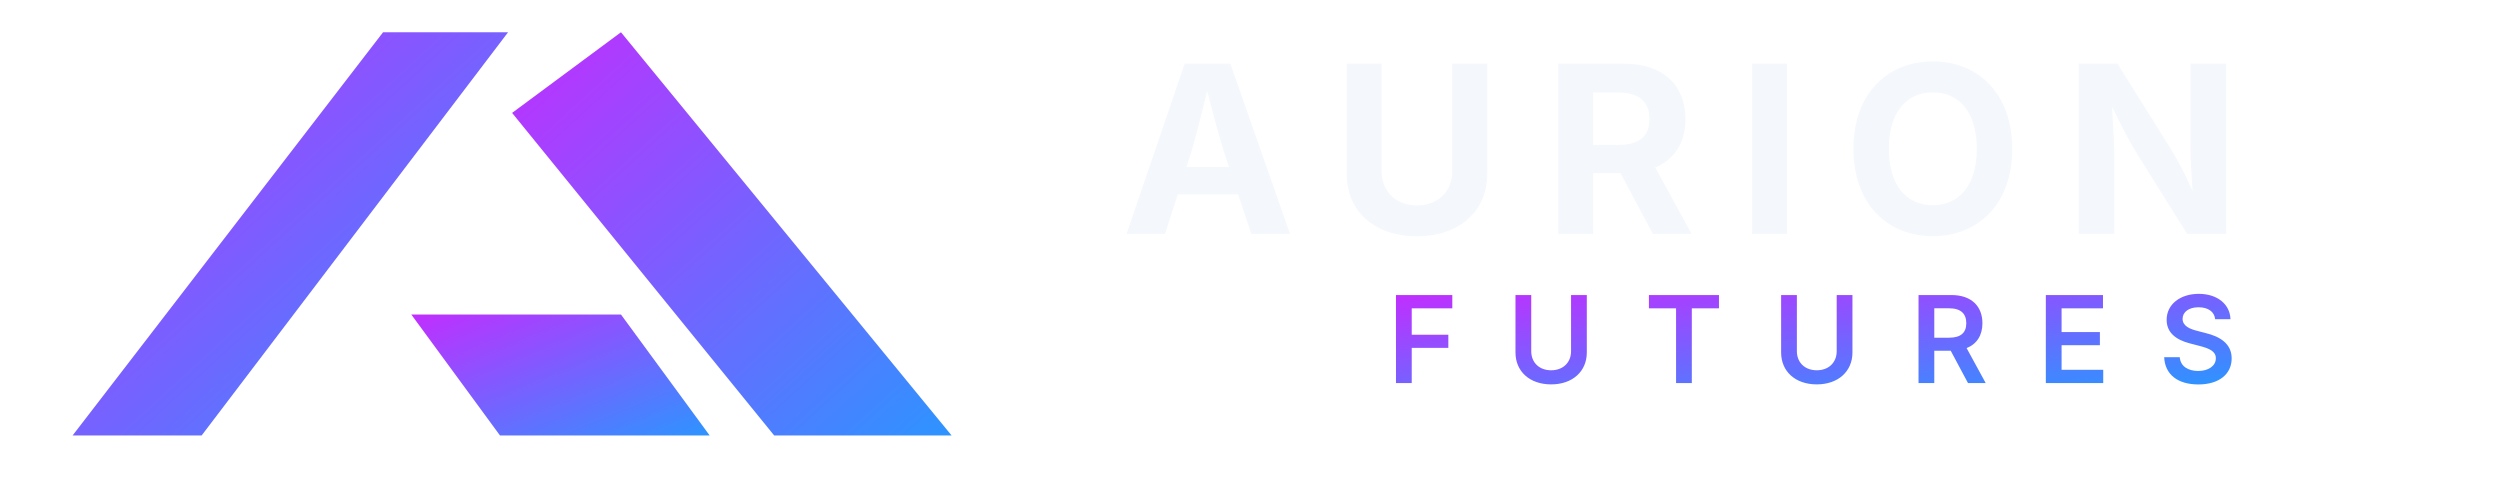
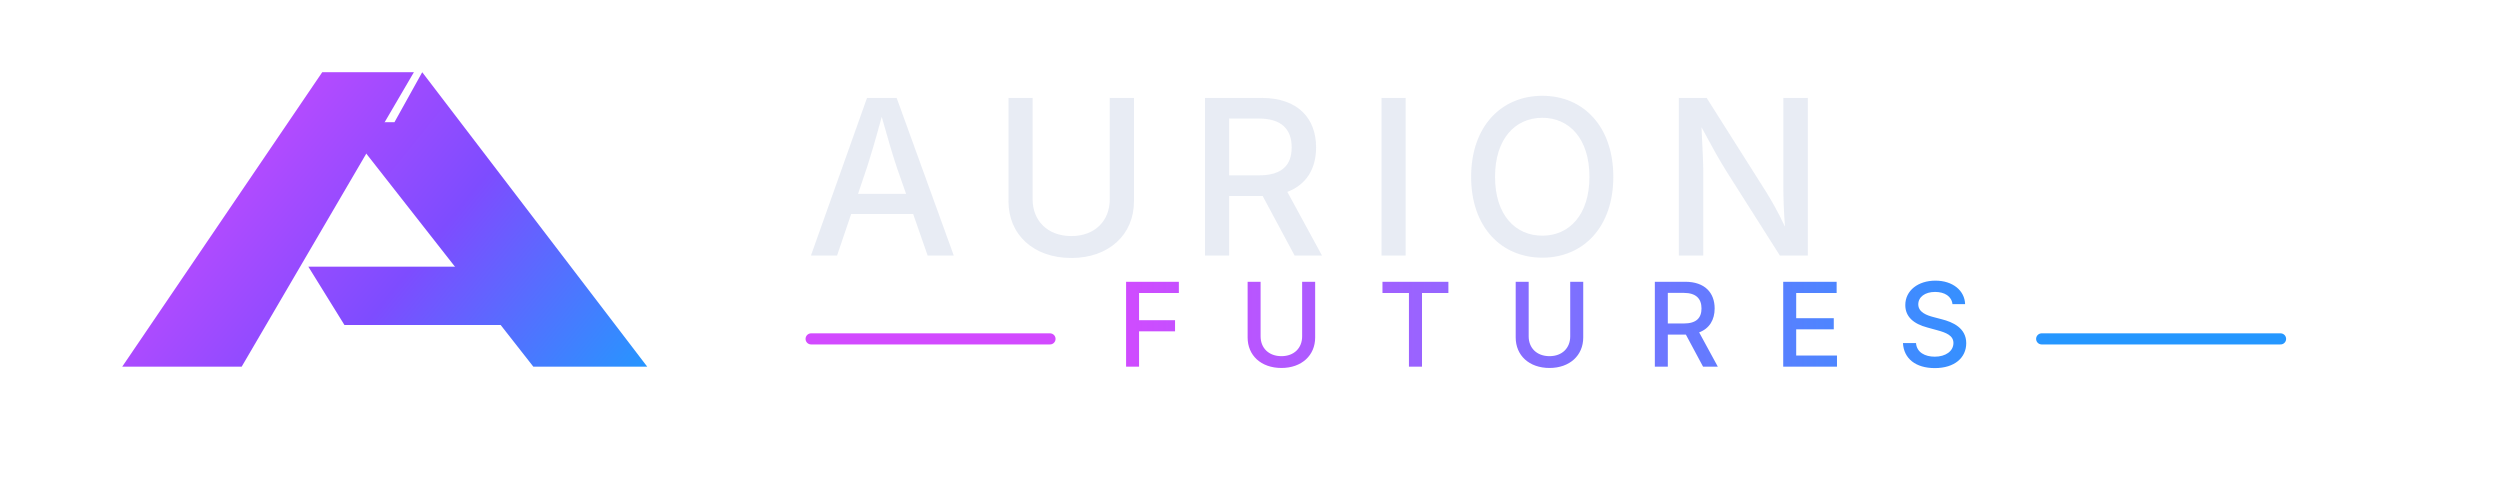
- <svg xmlns="http://www.w3.org/2000/svg" width="620" height="120" viewBox="0 0 620 120" fill="none">
+ <svg xmlns="http://www.w3.org/2000/svg" width="900" height="180" viewBox="0 0 900 180" fill="none">
  <defs>
-     <linearGradient id="g" x1="0" y1="0" x2="1" y2="1">
-       <stop offset="0%" stop-color="#C12EFF" />
-       <stop offset="100%" stop-color="#2D94FF" />
+     <linearGradient id="aurionGrad" x1="65" y1="25" x2="220" y2="150" gradientUnits="userSpaceOnUse">
+       <stop offset="0%" stop-color="#D24AFF" />
+       <stop offset="55%" stop-color="#7E4CFF" />
+       <stop offset="100%" stop-color="#2597FF" />
+     </linearGradient>
+     <linearGradient id="futuresGrad" x1="400" y1="112" x2="740" y2="112" gradientUnits="userSpaceOnUse">
+       <stop offset="0%" stop-color="#D24AFF" />
+       <stop offset="100%" stop-color="#2597FF" />
    </linearGradient>
  </defs>
  <g>
-     <polygon points="18,108 95,8 126,8 50,108" fill="url(#g)" />
-     <polygon points="102,78 154,78 176,108 124,108" fill="url(#g)" />
-     <polygon points="154,8 236,108 192,108 127,28" fill="url(#g)" />
+     <path d="M44 132L116 26H149L87 132H44Z" fill="url(#aurionGrad)" />
+     <path d="M111 96H177L190 117H124L111 96Z" fill="url(#aurionGrad)" />
+     <path d="M152 26L233 132H192L123 44H142L152 26Z" fill="url(#aurionGrad)" />
  </g>
-   <g font-family="Inter,Segoe UI,Arial,sans-serif">
-     <text x="278" y="58" font-size="58" font-weight="700" letter-spacing="10" fill="#F4F7FB">AURION</text>
-     <line x1="279" y1="86" x2="326" y2="86" stroke="url(#g)" stroke-width="3" stroke-linecap="round" />
-     <text x="344" y="95" font-size="30" font-weight="600" letter-spacing="12" fill="url(#g)">FUTURES</text>
-     <line x1="556" y1="86" x2="605" y2="86" stroke="url(#g)" stroke-width="3" stroke-linecap="round" />
+   <g font-family="Inter, Arial, sans-serif">
+     <text x="290" y="92" fill="#E6EAF3" fill-opacity="0.9" font-size="78" font-weight="500" letter-spacing="13">AURION</text>
+     <line x1="292" y1="122" x2="378" y2="122" stroke="url(#futuresGrad)" stroke-width="4" stroke-linecap="round" />
+     <text x="402" y="132" fill="url(#futuresGrad)" font-size="42" font-weight="500" letter-spacing="19">FUTURES</text>
+     <line x1="735" y1="122" x2="821" y2="122" stroke="url(#futuresGrad)" stroke-width="4" stroke-linecap="round" />
  </g>
</svg>
